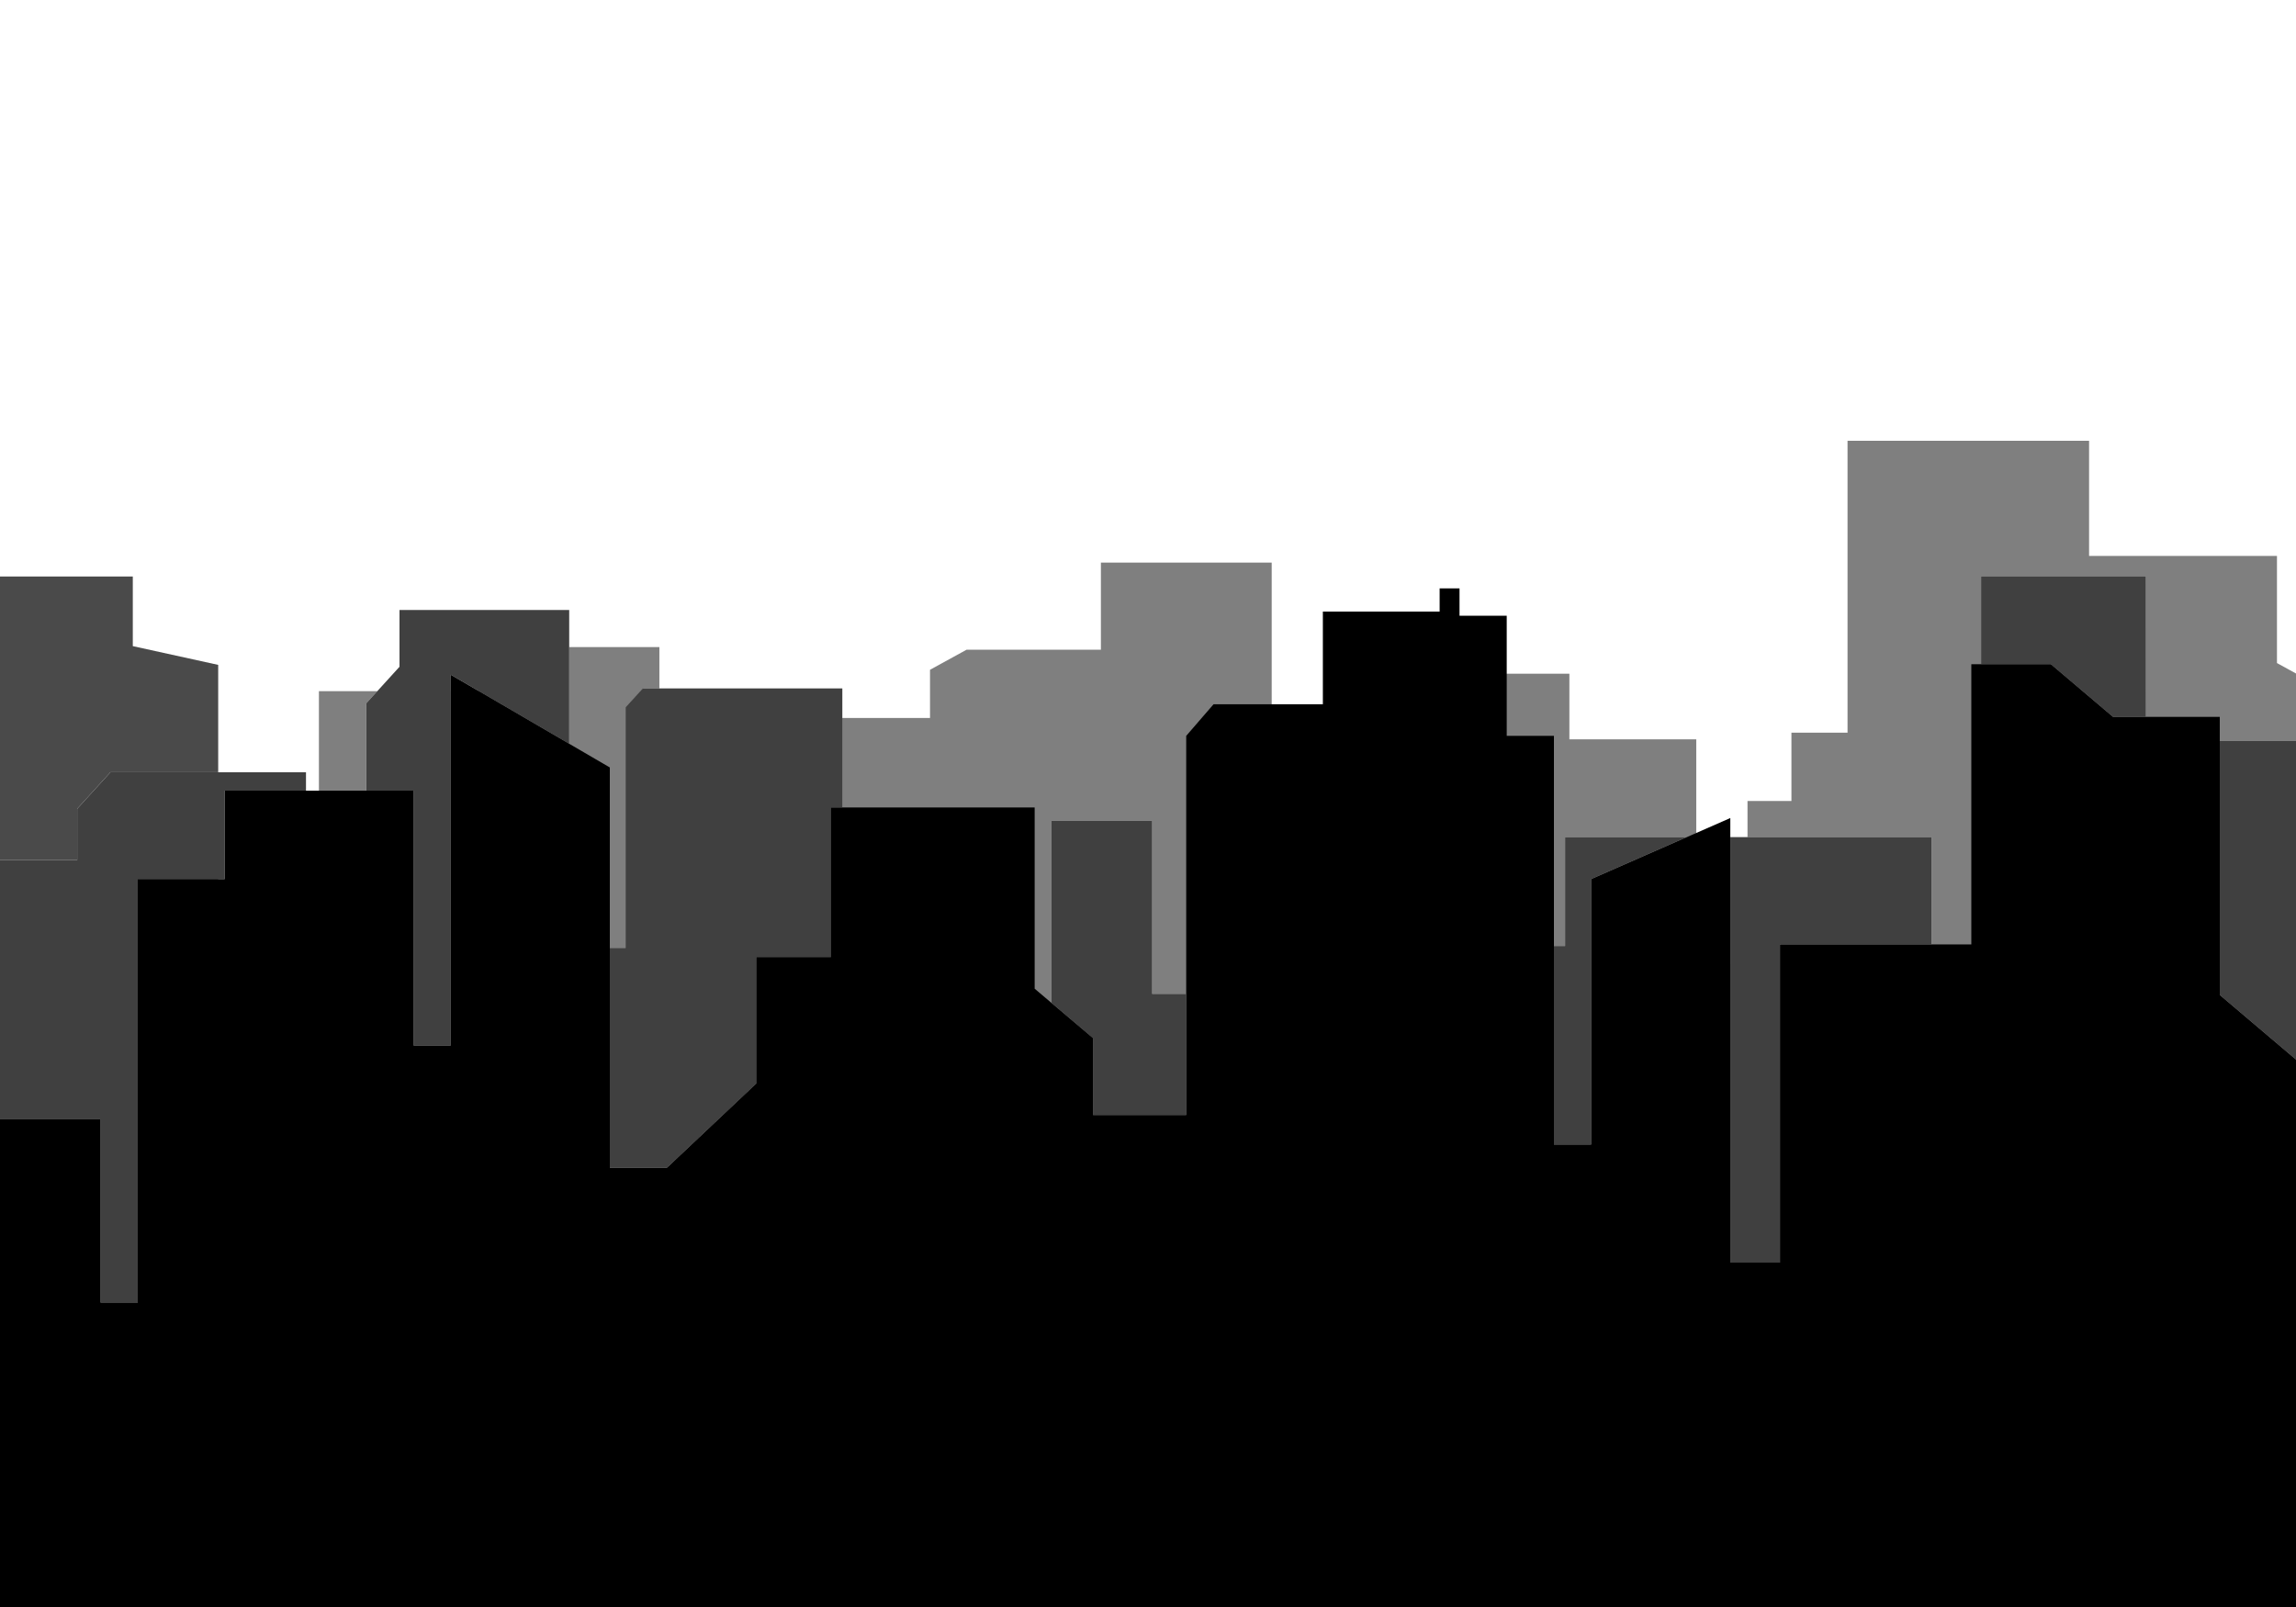
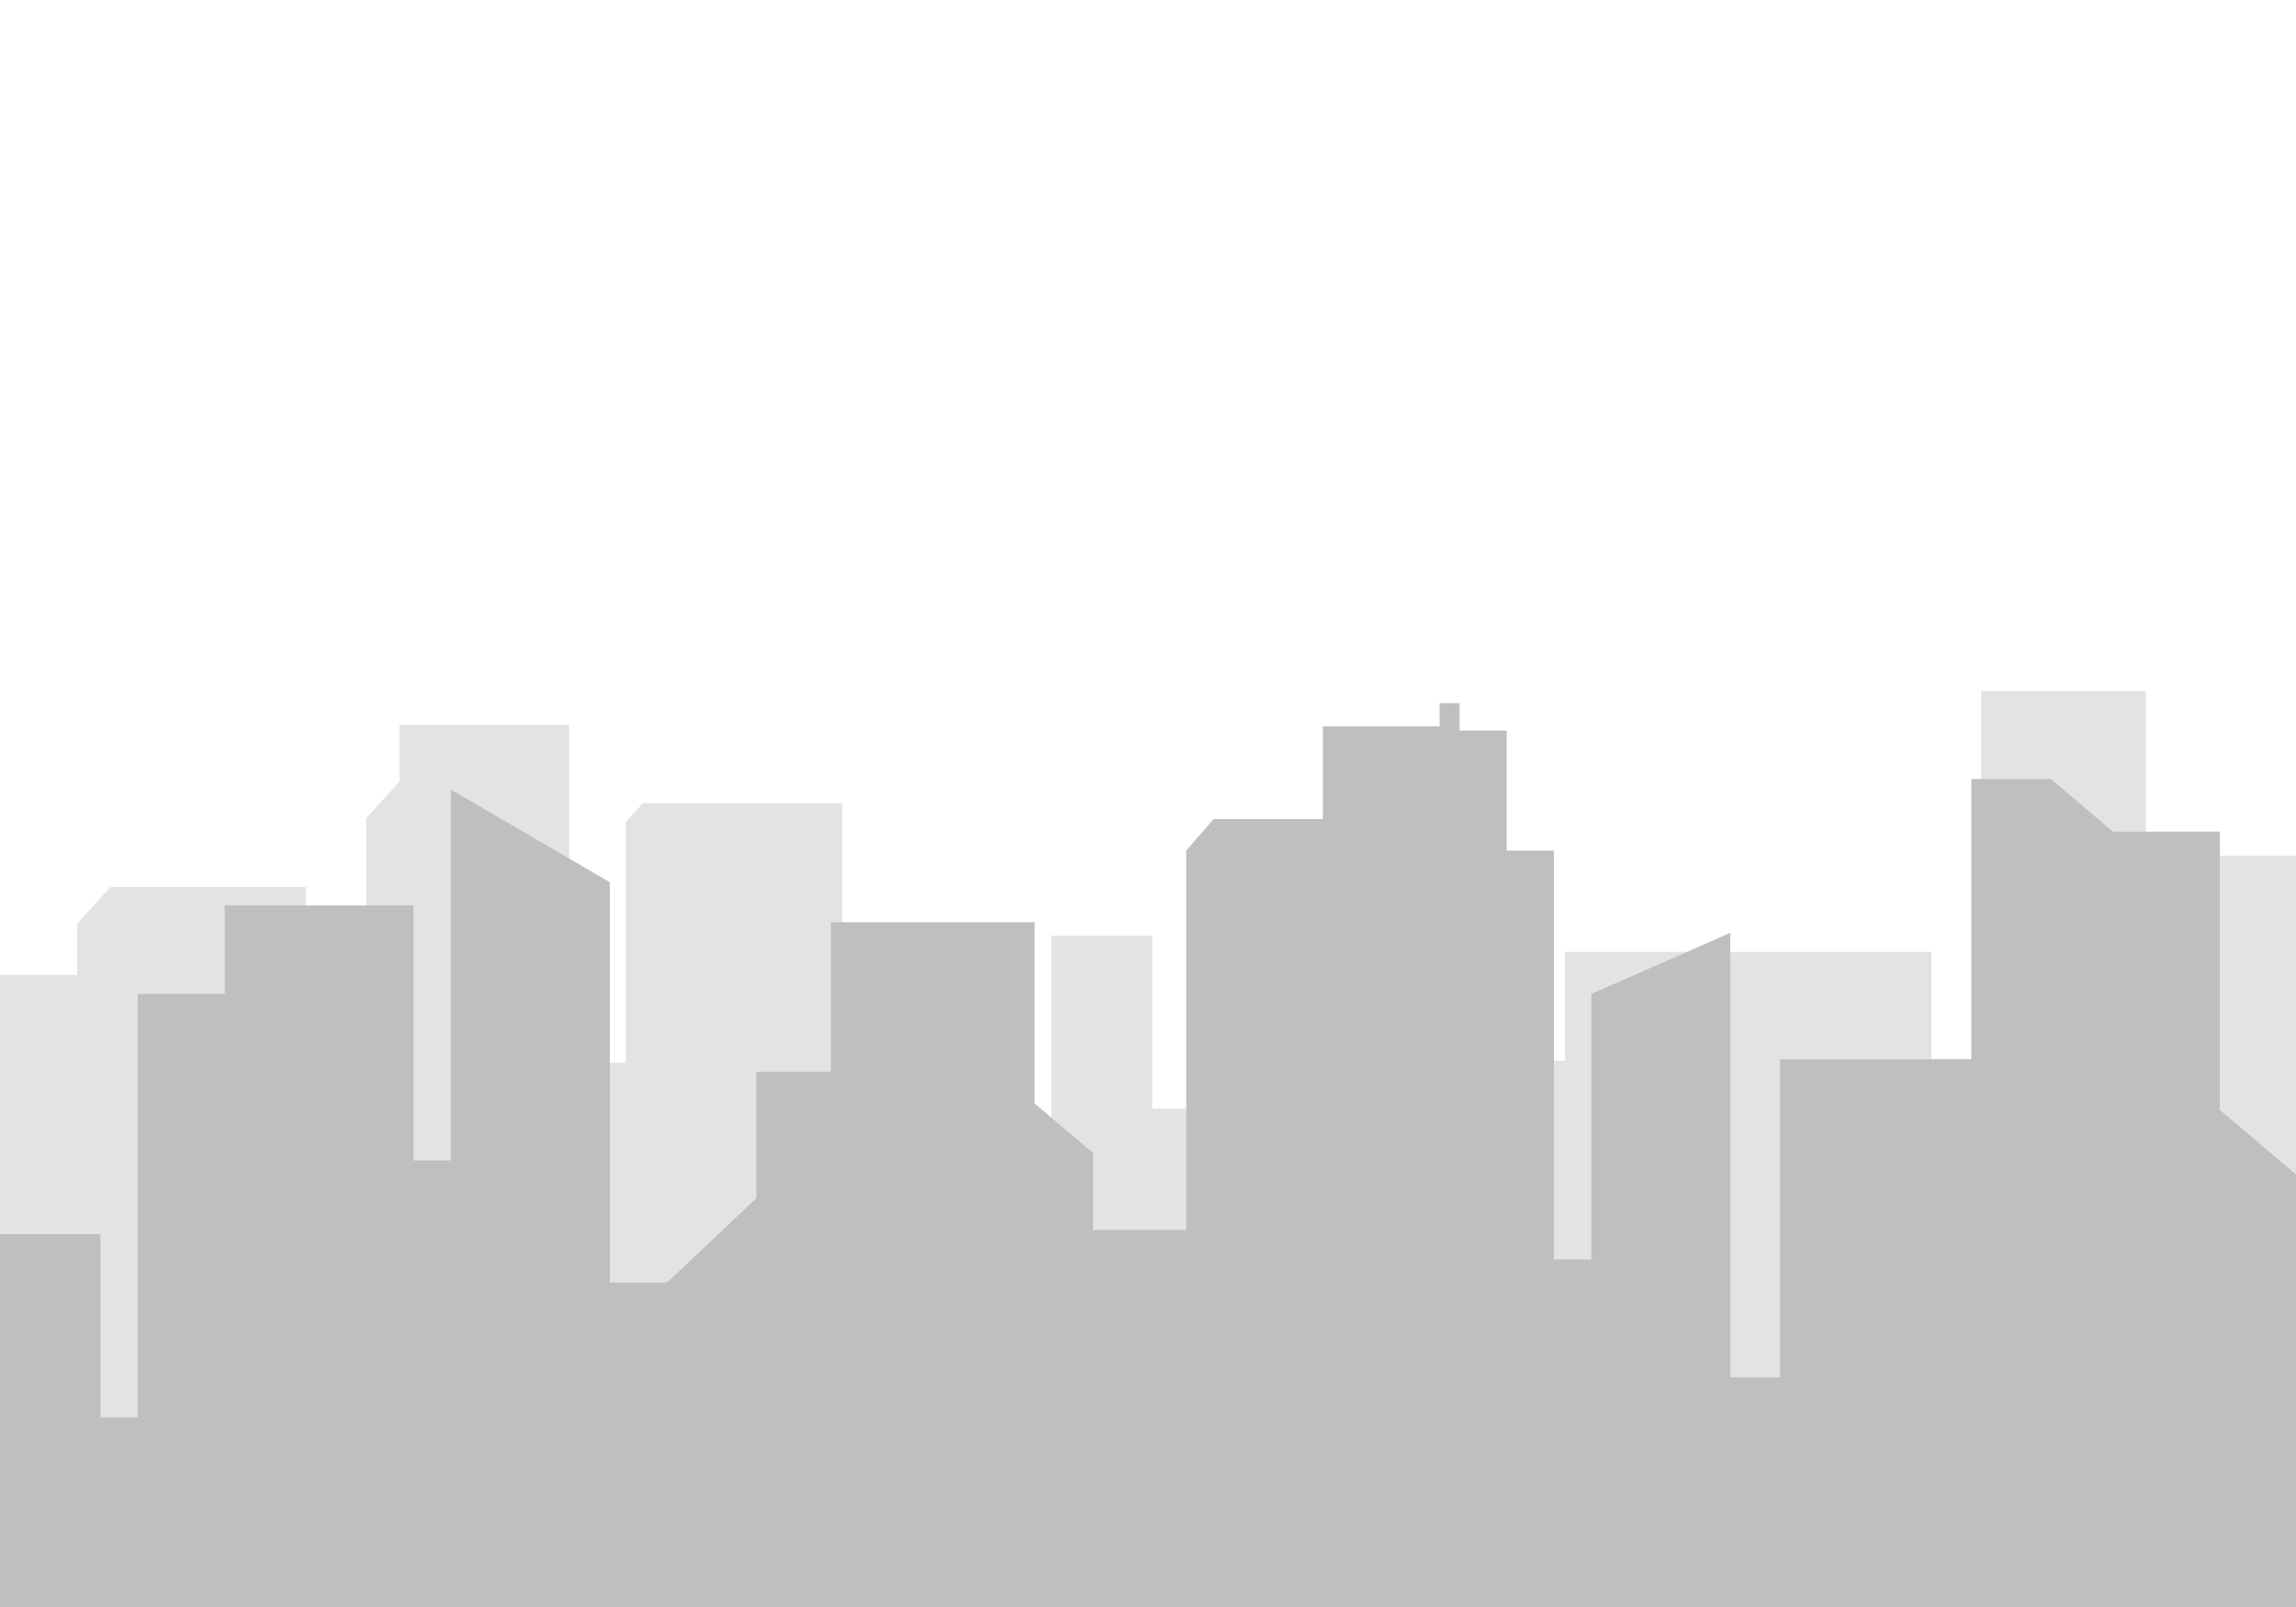
- <svg xmlns="http://www.w3.org/2000/svg" width="1000" height="700" viewBox="0 0 1000 700">
+ <svg xmlns="http://www.w3.org/2000/svg" width="1000" height="700" viewBox="0 0 1000 600">
  <defs>
    <clipPath id="a">
      <rect width="1000" height="700" style="fill:none" />
    </clipPath>
  </defs>
  <g style="clip-path:url(#a)">
-     <polygon points="33.64 374.64 33.64 352.26 48.1 336.37 95.03 336.37 95.03 289.62 57.84 281.45 57.84 251.12 -42.06 251.12 -42.06 374.64 33.64 374.64" style="opacity:0.71" />
-     <path d="M1003.59,544.7V464.62l-36.79-31.2V322.71H1022V305.44l-30.29-16.62V242.15H909.88V192H804.68V319.15H780.24v29.75H761.11v15.75h80.16v46.75h-66V550H753.62V420.06H738.79v-98H683.53V293.48H652.18v45.79l-29.22,16v92.16H553.88V245.07H479.49V283H421l-15.94,8.75v21H366.83v39h-4.92V416.9H329.44V472l-39,36.71H265.6V412.91h7V308.1l7.5-8.24h7.09v-18H247.91V324L208.6,301.06H196.34V455.44H180.11v-111H159.52V306.34l4.8-5.27H138.9v46.37l-16.47,9V402H95V382.94H60V567.41H43.77V487.57H-11.42V462.79l-9.74-11.93h-26.7l1.07-71.41H-51V653H281.11v-.32l740.89-.48V544.7Zm-486.94-59H476.07v-33.5L457.9,436.82V357.56h43.93v75.37h14.82ZM693,382.94V498.58H676.8V412.09h4.86V364.64h53Zm241.6-70.67H920.27l-27.05-22.94H862.85V251h71.78Z" style="opacity:0.5" />
-     <polygon points="1029.56 343.48 1029.56 544.7 1003.59 544.7 1003.59 464.62 966.8 433.42 966.8 312.27 920.27 312.27 893.22 289.33 858.59 289.33 858.59 411.39 775.27 411.39 775.27 549.97 753.62 549.97 753.62 356.33 693.03 382.94 693.03 498.58 676.8 498.58 676.8 320.54 656.24 320.54 656.24 268.22 635.68 268.22 635.68 256.29 627.02 256.29 627.02 266.39 576.16 266.39 576.16 306.77 528.55 306.77 516.64 320.54 516.64 485.73 476.07 485.73 476.07 452.23 450.64 430.67 450.64 351.74 361.91 351.74 361.91 416.9 329.44 416.9 329.44 471.96 290.49 508.68 265.6 508.68 265.6 334.3 196.34 293.92 196.34 455.44 180.11 455.44 180.11 344.4 97.87 344.4 97.87 382.94 60 382.94 60 567.41 43.77 567.41 43.77 487.57 -11.42 487.57 -11.42 462.79 -21.16 450.86 -80.67 450.86 -85 772.99 942.08 772.99 1003.59 772.99 1029.56 772.99 1100 772.99 1100 343.48 1029.56 343.48" />
-     <path d="M676.8,412.09h4.86V364.64h53L693,382.94V498.58H676.8ZM753.62,550h21.64V411.39h66V364.64H753.62ZM966.8,433.42l36.79,31.2V544.7h26V343.48h.44V322.71H966.8ZM893.21,289.33l27.05,22.94h14.36V251H862.85v38.34ZM180.11,344.4v111h16.23V293.92L247.91,324V265.71H174v24.73l-14.46,15.9V344.4ZM-21.16,450.86l9.74,11.93v24.78H43.77v79.84H60V382.94H97.87V344.4h35.4v-8H48.1l-14.46,15.9v22.38H-46.71l-1.14,76.22Zm497.22,1.38v33.5h40.58v-52.8H501.82V357.56H457.9v79.26ZM265.6,508.67h24.89l39-36.71V416.9h32.46V351.74h4.92V299.86H280l-7.5,8.24V412.91h-7Z" style="opacity:0.75" />
+     <polygon points="1029.56 343.48 1029.56 544.7 1003.59 544.7 1003.59 464.62 966.8 433.42 966.8 312.27 920.27 312.27 893.22 289.33 858.59 289.33 858.59 411.39 775.27 411.39 775.27 549.97 753.62 549.97 753.62 356.33 693.03 382.94 693.03 498.58 676.8 498.58 676.8 320.54 656.24 320.54 656.24 268.22 635.68 268.22 635.68 256.29 627.02 256.29 627.02 266.39 576.16 266.39 576.16 306.77 528.55 306.77 516.64 320.54 516.64 485.73 476.07 485.73 476.07 452.23 450.64 430.67 450.64 351.74 361.91 351.74 361.91 416.9 329.44 416.9 329.44 471.96 290.49 508.68 265.6 508.68 265.6 334.3 196.34 293.92 196.34 455.44 180.11 455.44 180.11 344.4 97.87 344.4 97.87 382.94 60 382.94 60 567.41 43.77 567.41 43.77 487.57 -11.42 487.57 -11.42 462.79 -21.16 450.86 -80.67 450.86 -85 772.99 942.08 772.99 1003.59 772.99 1029.56 772.99 1100 772.99 1100 343.48 1029.56 343.48" style="opacity: 0.25" />
+     <path d="M676.8,412.09h4.86V364.64h53L693,382.94V498.58H676.8ZM753.62,550h21.64V411.39h66V364.64H753.62ZM966.8,433.42l36.79,31.2V544.7h26V343.48h.44V322.71H966.8ZM893.21,289.33l27.05,22.94h14.36V251H862.85v38.34ZM180.11,344.4v111h16.23V293.92L247.91,324V265.71H174v24.73l-14.46,15.9V344.4ZM-21.16,450.86l9.74,11.93v24.78H43.77v79.84H60V382.94H97.87V344.4h35.4v-8H48.1l-14.46,15.9v22.38H-46.71l-1.14,76.22Zm497.22,1.38v33.5h40.58v-52.8H501.82V357.56H457.9v79.26ZM265.6,508.67h24.89l39-36.71V416.9h32.46V351.74h4.92V299.86H280l-7.5,8.24V412.91h-7Z" style="opacity:0.11" />
  </g>
</svg>
